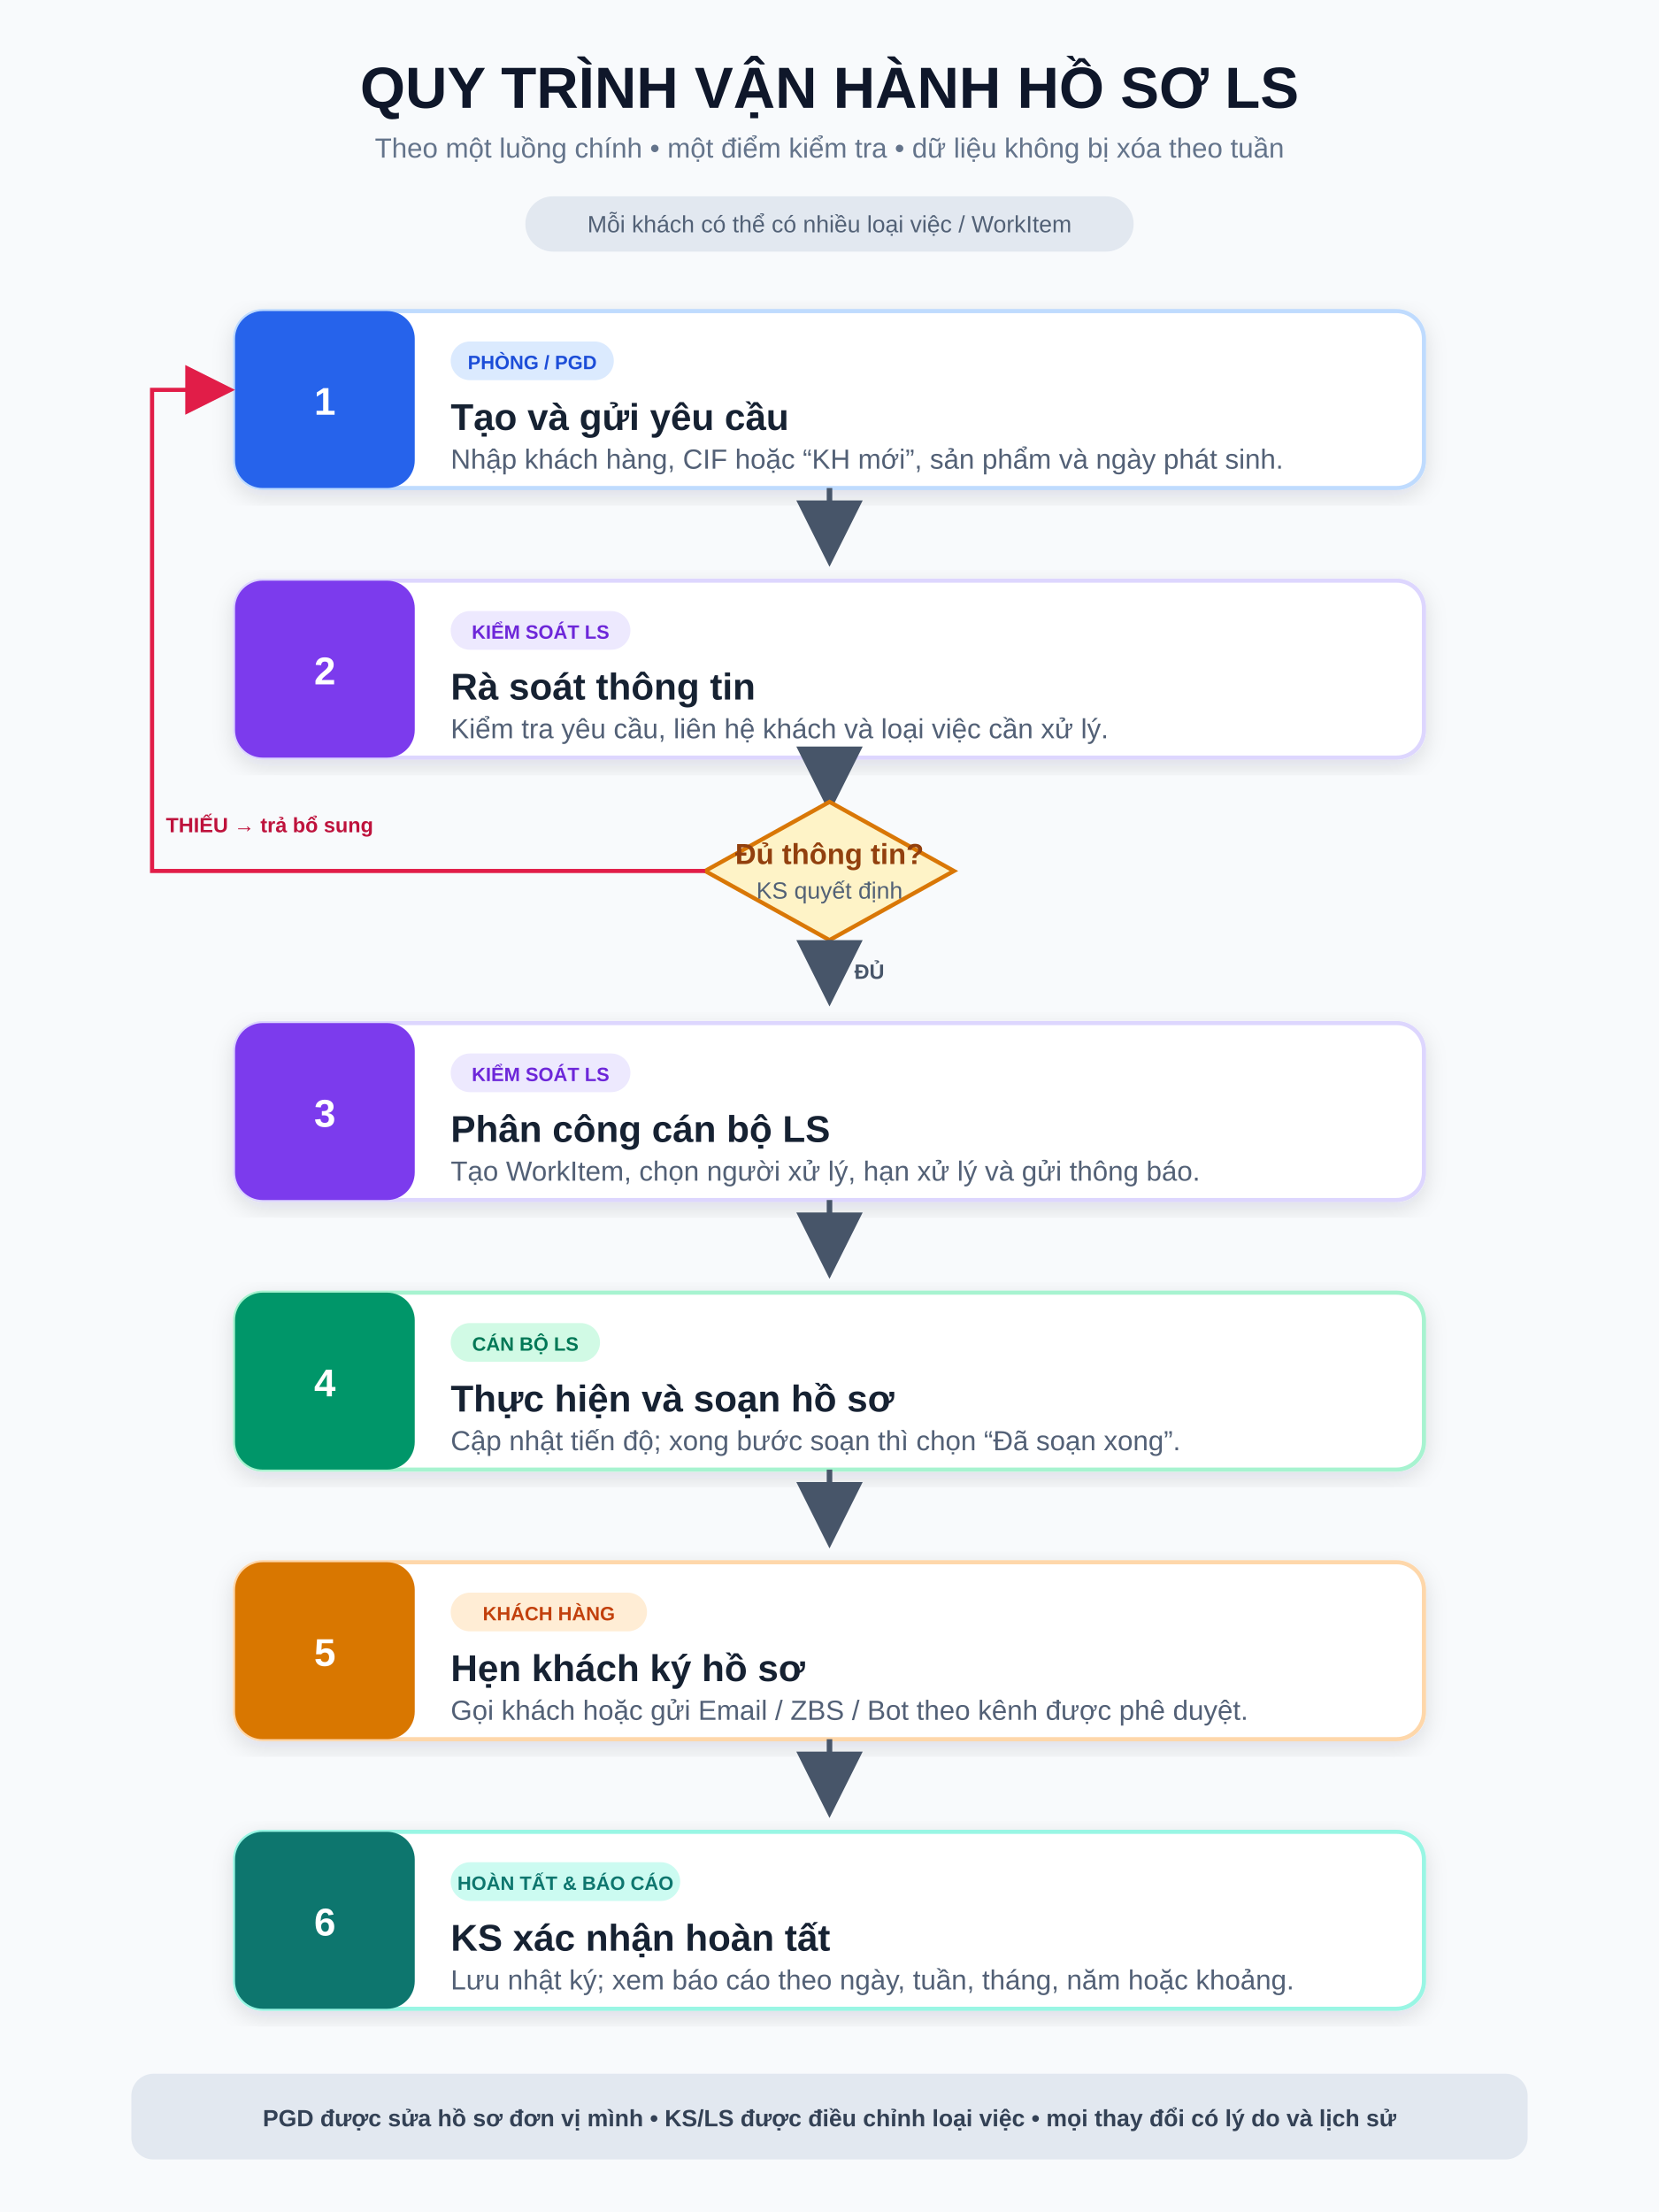
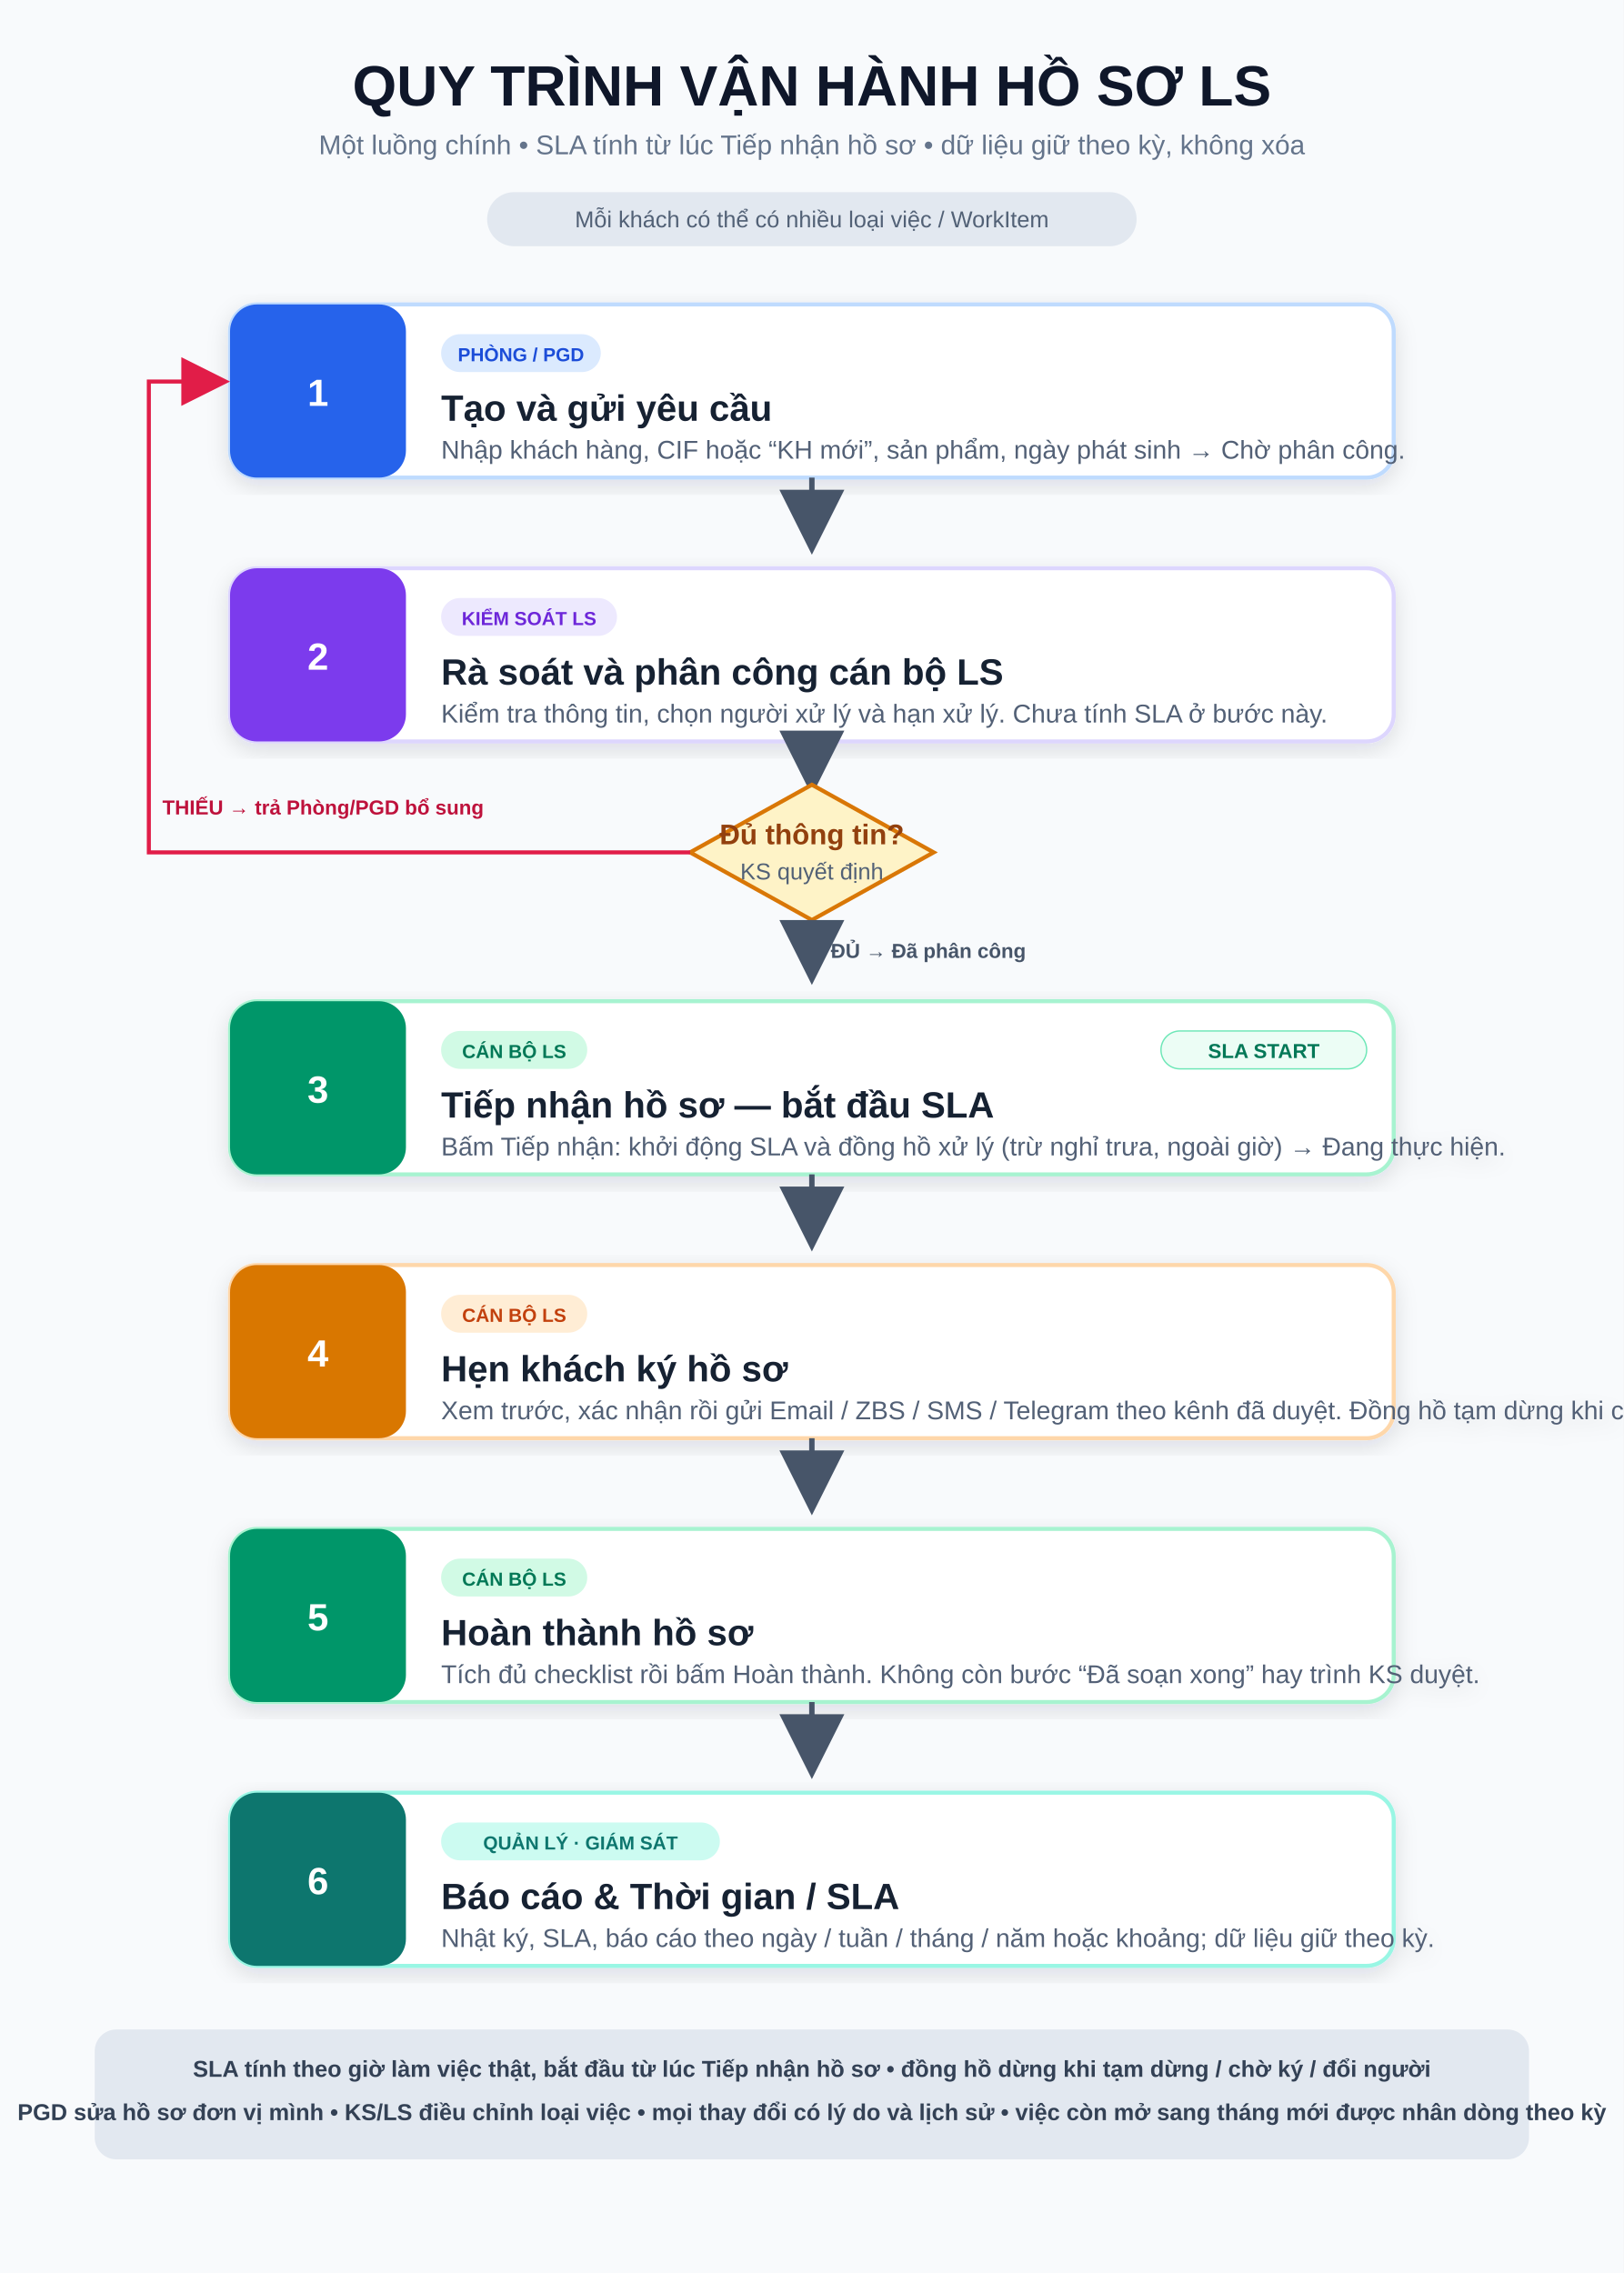
- <svg xmlns="http://www.w3.org/2000/svg" width="1200" height="1600" viewBox="0 0 1200 1600">
+ <svg xmlns="http://www.w3.org/2000/svg" width="1200" height="1680" viewBox="0 0 1200 1680">
  <defs>
    <style>
-       .title{font:700 42px Arial,sans-serif;fill:#0f172a}.sub{font:400 20px Arial,sans-serif;fill:#64748b}.cardTitle{font:700 27px Arial,sans-serif;fill:#172033}.cardText{font:400 20px Arial,sans-serif;fill:#526176}.num{font:700 28px Arial,sans-serif;fill:#fff}.small{font:400 17px Arial,sans-serif;fill:#526176}.footer{font:600 17px Arial,sans-serif;fill:#334155}.edge{stroke:#475569;stroke-width:4;fill:none;marker-end:url(#arrow)}.branch{stroke:#e11d48;stroke-width:3;fill:none;marker-end:url(#arrowRed)}
+       .title{font-weight:700;font-size:42px;font-family:Arial,sans-serif;fill:#0f172a}
+       .sub{font-weight:400;font-size:20px;font-family:Arial,sans-serif;fill:#64748b}
+       .cardTitle{font-weight:700;font-size:27px;font-family:Arial,sans-serif;fill:#172033}
+       .cardText{font-weight:400;font-size:19px;font-family:Arial,sans-serif;fill:#526176}
+       .num{font-weight:700;font-size:28px;font-family:Arial,sans-serif;fill:#fff}
+       .small{font-weight:400;font-size:17px;font-family:Arial,sans-serif;fill:#526176}
+       .footer{font-weight:600;font-size:17px;font-family:Arial,sans-serif;fill:#334155}
+       .tag{font-weight:700;font-size:14px;font-family:Arial,sans-serif}
+       .sla{font-weight:700;font-size:15px;font-family:Arial,sans-serif;fill:#047857}
+       .edge{stroke:#475569;stroke-width:4;fill:none;marker-end:url(#arrow)}
+       .branch{stroke:#e11d48;stroke-width:3;fill:none;marker-end:url(#arrowRed)}
    </style>
    <filter id="shadow" x="-10%" y="-10%" width="120%" height="120%">
      <feDropShadow dx="0" dy="5" stdDeviation="8" flood-color="#0f172a" flood-opacity=".12" />
    </filter>
    <marker id="arrow" markerWidth="12" markerHeight="12" refX="10" refY="6" orient="auto">
      <path d="M0 0 L12 6 L0 12 Z" fill="#475569" />
    </marker>
    <marker id="arrowRed" markerWidth="12" markerHeight="12" refX="10" refY="6" orient="auto">
      <path d="M0 0 L12 6 L0 12 Z" fill="#e11d48" />
    </marker>
  </defs>
-   <rect width="1200" height="1600" fill="#f8fafc" />
+   <rect width="1200" height="1680" fill="#f8fafc" />
  <text x="600" y="78" text-anchor="middle" class="title">QUY TRÌNH VẬN HÀNH HỒ SƠ LS</text>
-   <text x="600" y="114" text-anchor="middle" class="sub">Theo một luồng chính • một điểm kiểm tra • dữ liệu không bị xóa theo tuần</text>
-   <rect x="380" y="142" width="440" height="40" rx="20" fill="#e2e8f0" />
+   <text x="600" y="114" text-anchor="middle" class="sub">Một luồng chính • SLA tính từ lúc Tiếp nhận hồ sơ • dữ liệu giữ theo kỳ, không xóa</text>
+   <rect x="360" y="142" width="480" height="40" rx="20" fill="#e2e8f0" />
  <text x="600" y="168" text-anchor="middle" class="small">Mỗi khách có thể có nhiều loại việc / WorkItem</text>
  <g filter="url(#shadow)">
    <rect x="170" y="225" width="860" height="128" rx="20" fill="#fff" stroke="#bfdbfe" stroke-width="3" />
    <rect x="170" y="225" width="130" height="128" rx="20" fill="#2563eb" />
    <text x="235" y="300" text-anchor="middle" class="num">1</text>
    <rect x="326" y="247" width="118" height="28" rx="14" fill="#dbeafe" />
-     <text x="385" y="267" text-anchor="middle" style="font:700 14px Arial;fill:#1d4ed8">PHÒNG / PGD</text>
+     <text x="385" y="267" text-anchor="middle" class="tag" fill="#1d4ed8">PHÒNG / PGD</text>
    <text x="326" y="311" class="cardTitle">Tạo và gửi yêu cầu</text>
-     <text x="326" y="339" class="cardText">Nhập khách hàng, CIF hoặc “KH mới”, sản phẩm và ngày phát sinh.</text>
+     <text x="326" y="339" class="cardText">Nhập khách hàng, CIF hoặc “KH mới”, sản phẩm, ngày phát sinh → Chờ phân công.</text>
  </g>
  <path class="edge" d="M600 353 V402" />
  <g filter="url(#shadow)">
    <rect x="170" y="420" width="860" height="128" rx="20" fill="#fff" stroke="#ddd6fe" stroke-width="3" />
    <rect x="170" y="420" width="130" height="128" rx="20" fill="#7c3aed" />
    <text x="235" y="495" text-anchor="middle" class="num">2</text>
    <rect x="326" y="442" width="130" height="28" rx="14" fill="#ede9fe" />
-     <text x="391" y="462" text-anchor="middle" style="font:700 14px Arial;fill:#6d28d9">KIỂM SOÁT LS</text>
-     <text x="326" y="506" class="cardTitle">Rà soát thông tin</text>
-     <text x="326" y="534" class="cardText">Kiểm tra yêu cầu, liên hệ khách và loại việc cần xử lý.</text>
+     <text x="391" y="462" text-anchor="middle" class="tag" fill="#6d28d9">KIỂM SOÁT LS</text>
+     <text x="326" y="506" class="cardTitle">Rà soát và phân công cán bộ LS</text>
+     <text x="326" y="534" class="cardText">Kiểm tra thông tin, chọn người xử lý và hạn xử lý. Chưa tính SLA ở bước này.</text>
  </g>
  <path class="edge" d="M600 548 V580" />
  <path d="M600 580 L690 630 L600 680 L510 630 Z" fill="#fef3c7" stroke="#d97706" stroke-width="3" />
-   <text x="600" y="625" text-anchor="middle" style="font:700 21px Arial;fill:#92400e">Đủ thông tin?</text>
+   <text x="600" y="624" text-anchor="middle" font-family="Arial" font-weight="700" font-size="21" fill="#92400e">Đủ thông tin?</text>
  <text x="600" y="650" text-anchor="middle" class="small">KS quyết định</text>
  <path class="edge" d="M600 680 V720" />
-   <text x="618" y="708" style="font:700 15px Arial;fill:#475569">ĐỦ</text>
+   <text x="614" y="708" font-family="Arial" font-weight="700" font-size="15" fill="#475569">ĐỦ → Đã phân công</text>
  <path class="branch" d="M510 630 H110 V282 H164" />
-   <text x="120" y="602" style="font:700 15px Arial;fill:#be123c">THIẾU → trả bổ sung</text>
+   <text x="120" y="602" font-family="Arial" font-weight="700" font-size="15" fill="#be123c">THIẾU → trả Phòng/PGD bổ sung</text>
  <g filter="url(#shadow)">
-     <rect x="170" y="740" width="860" height="128" rx="20" fill="#fff" stroke="#ddd6fe" stroke-width="3" />
-     <rect x="170" y="740" width="130" height="128" rx="20" fill="#7c3aed" />
+     <rect x="170" y="740" width="860" height="128" rx="20" fill="#fff" stroke="#a7f3d0" stroke-width="3" />
+     <rect x="170" y="740" width="130" height="128" rx="20" fill="#059669" />
    <text x="235" y="815" text-anchor="middle" class="num">3</text>
-     <rect x="326" y="762" width="130" height="28" rx="14" fill="#ede9fe" />
-     <text x="391" y="782" text-anchor="middle" style="font:700 14px Arial;fill:#6d28d9">KIỂM SOÁT LS</text>
-     <text x="326" y="826" class="cardTitle">Phân công cán bộ LS</text>
-     <text x="326" y="854" class="cardText">Tạo WorkItem, chọn người xử lý, hạn xử lý và gửi thông báo.</text>
+     <rect x="326" y="762" width="108" height="28" rx="14" fill="#d1fae5" />
+     <text x="380" y="782" text-anchor="middle" class="tag" fill="#047857">CÁN BỘ LS</text>
+     <text x="326" y="826" class="cardTitle">Tiếp nhận hồ sơ — bắt đầu SLA</text>
+     <text x="326" y="854" class="cardText">Bấm Tiếp nhận: khởi động SLA và đồng hồ xử lý (trừ nghỉ trưa, ngoài giờ) → Đang thực hiện.</text>
  </g>
+   <rect x="858" y="762" width="152" height="28" rx="14" fill="#ecfdf5" stroke="#6ee7b7" />
+   <text x="934" y="782" text-anchor="middle" class="sla">SLA START</text>
  <path class="edge" d="M600 868 V917" />
  <g filter="url(#shadow)">
-     <rect x="170" y="935" width="860" height="128" rx="20" fill="#fff" stroke="#a7f3d0" stroke-width="3" />
-     <rect x="170" y="935" width="130" height="128" rx="20" fill="#059669" />
+     <rect x="170" y="935" width="860" height="128" rx="20" fill="#fff" stroke="#fed7aa" stroke-width="3" />
+     <rect x="170" y="935" width="130" height="128" rx="20" fill="#d97706" />
    <text x="235" y="1010" text-anchor="middle" class="num">4</text>
-     <rect x="326" y="957" width="108" height="28" rx="14" fill="#d1fae5" />
-     <text x="380" y="977" text-anchor="middle" style="font:700 14px Arial;fill:#047857">CÁN BỘ LS</text>
-     <text x="326" y="1021" class="cardTitle">Thực hiện và soạn hồ sơ</text>
-     <text x="326" y="1049" class="cardText">Cập nhật tiến độ; xong bước soạn thì chọn “Đã soạn xong”.</text>
+     <rect x="326" y="957" width="108" height="28" rx="14" fill="#ffedd5" />
+     <text x="380" y="977" text-anchor="middle" class="tag" fill="#c2410c">CÁN BỘ LS</text>
+     <text x="326" y="1021" class="cardTitle">Hẹn khách ký hồ sơ</text>
+     <text x="326" y="1049" class="cardText">Xem trước, xác nhận rồi gửi Email / ZBS / SMS / Telegram theo kênh đã duyệt. Đồng hồ tạm dừng khi chờ ký.</text>
  </g>
  <path class="edge" d="M600 1063 V1112" />
  <g filter="url(#shadow)">
-     <rect x="170" y="1130" width="860" height="128" rx="20" fill="#fff" stroke="#fed7aa" stroke-width="3" />
-     <rect x="170" y="1130" width="130" height="128" rx="20" fill="#d97706" />
+     <rect x="170" y="1130" width="860" height="128" rx="20" fill="#fff" stroke="#a7f3d0" stroke-width="3" />
+     <rect x="170" y="1130" width="130" height="128" rx="20" fill="#059669" />
    <text x="235" y="1205" text-anchor="middle" class="num">5</text>
-     <rect x="326" y="1152" width="142" height="28" rx="14" fill="#ffedd5" />
-     <text x="397" y="1172" text-anchor="middle" style="font:700 14px Arial;fill:#c2410c">KHÁCH HÀNG</text>
-     <text x="326" y="1216" class="cardTitle">Hẹn khách ký hồ sơ</text>
-     <text x="326" y="1244" class="cardText">Gọi khách hoặc gửi Email / ZBS / Bot theo kênh được phê duyệt.</text>
+     <rect x="326" y="1152" width="108" height="28" rx="14" fill="#d1fae5" />
+     <text x="380" y="1172" text-anchor="middle" class="tag" fill="#047857">CÁN BỘ LS</text>
+     <text x="326" y="1216" class="cardTitle">Hoàn thành hồ sơ</text>
+     <text x="326" y="1244" class="cardText">Tích đủ checklist rồi bấm Hoàn thành. Không còn bước “Đã soạn xong” hay trình KS duyệt.</text>
  </g>
  <path class="edge" d="M600 1258 V1307" />
  <g filter="url(#shadow)">
    <rect x="170" y="1325" width="860" height="128" rx="20" fill="#fff" stroke="#99f6e4" stroke-width="3" />
    <rect x="170" y="1325" width="130" height="128" rx="20" fill="#0f766e" />
    <text x="235" y="1400" text-anchor="middle" class="num">6</text>
-     <rect x="326" y="1347" width="166" height="28" rx="14" fill="#ccfbf1" />
-     <text x="409" y="1367" text-anchor="middle" style="font:700 14px Arial;fill:#0f766e">HOÀN TẤT &amp; BÁO CÁO</text>
-     <text x="326" y="1411" class="cardTitle">KS xác nhận hoàn tất</text>
-     <text x="326" y="1439" class="cardText">Lưu nhật ký; xem báo cáo theo ngày, tuần, tháng, năm hoặc khoảng.</text>
+     <rect x="326" y="1347" width="206" height="28" rx="14" fill="#ccfbf1" />
+     <text x="429" y="1367" text-anchor="middle" class="tag" fill="#0f766e">QUẢN LÝ · GIÁM SÁT</text>
+     <text x="326" y="1411" class="cardTitle">Báo cáo &amp; Thời gian / SLA</text>
+     <text x="326" y="1439" class="cardText">Nhật ký, SLA, báo cáo theo ngày / tuần / tháng / năm hoặc khoảng; dữ liệu giữ theo kỳ.</text>
  </g>
-   <rect x="95" y="1500" width="1010" height="62" rx="16" fill="#e2e8f0" />
-   <text x="600" y="1538" text-anchor="middle" class="footer">PGD được sửa hồ sơ đơn vị mình • KS/LS được điều chỉnh loại việc • mọi thay đổi có lý do và lịch sử</text>
+   <rect x="70" y="1500" width="1060" height="96" rx="16" fill="#e2e8f0" />
+   <text x="600" y="1535" text-anchor="middle" class="footer">SLA tính theo giờ làm việc thật, bắt đầu từ lúc Tiếp nhận hồ sơ • đồng hồ dừng khi tạm dừng / chờ ký / đổi người</text>
+   <text x="600" y="1567" text-anchor="middle" class="footer">PGD sửa hồ sơ đơn vị mình • KS/LS điều chỉnh loại việc • mọi thay đổi có lý do và lịch sử • việc còn mở sang tháng mới được nhân dòng theo kỳ</text>
</svg>
